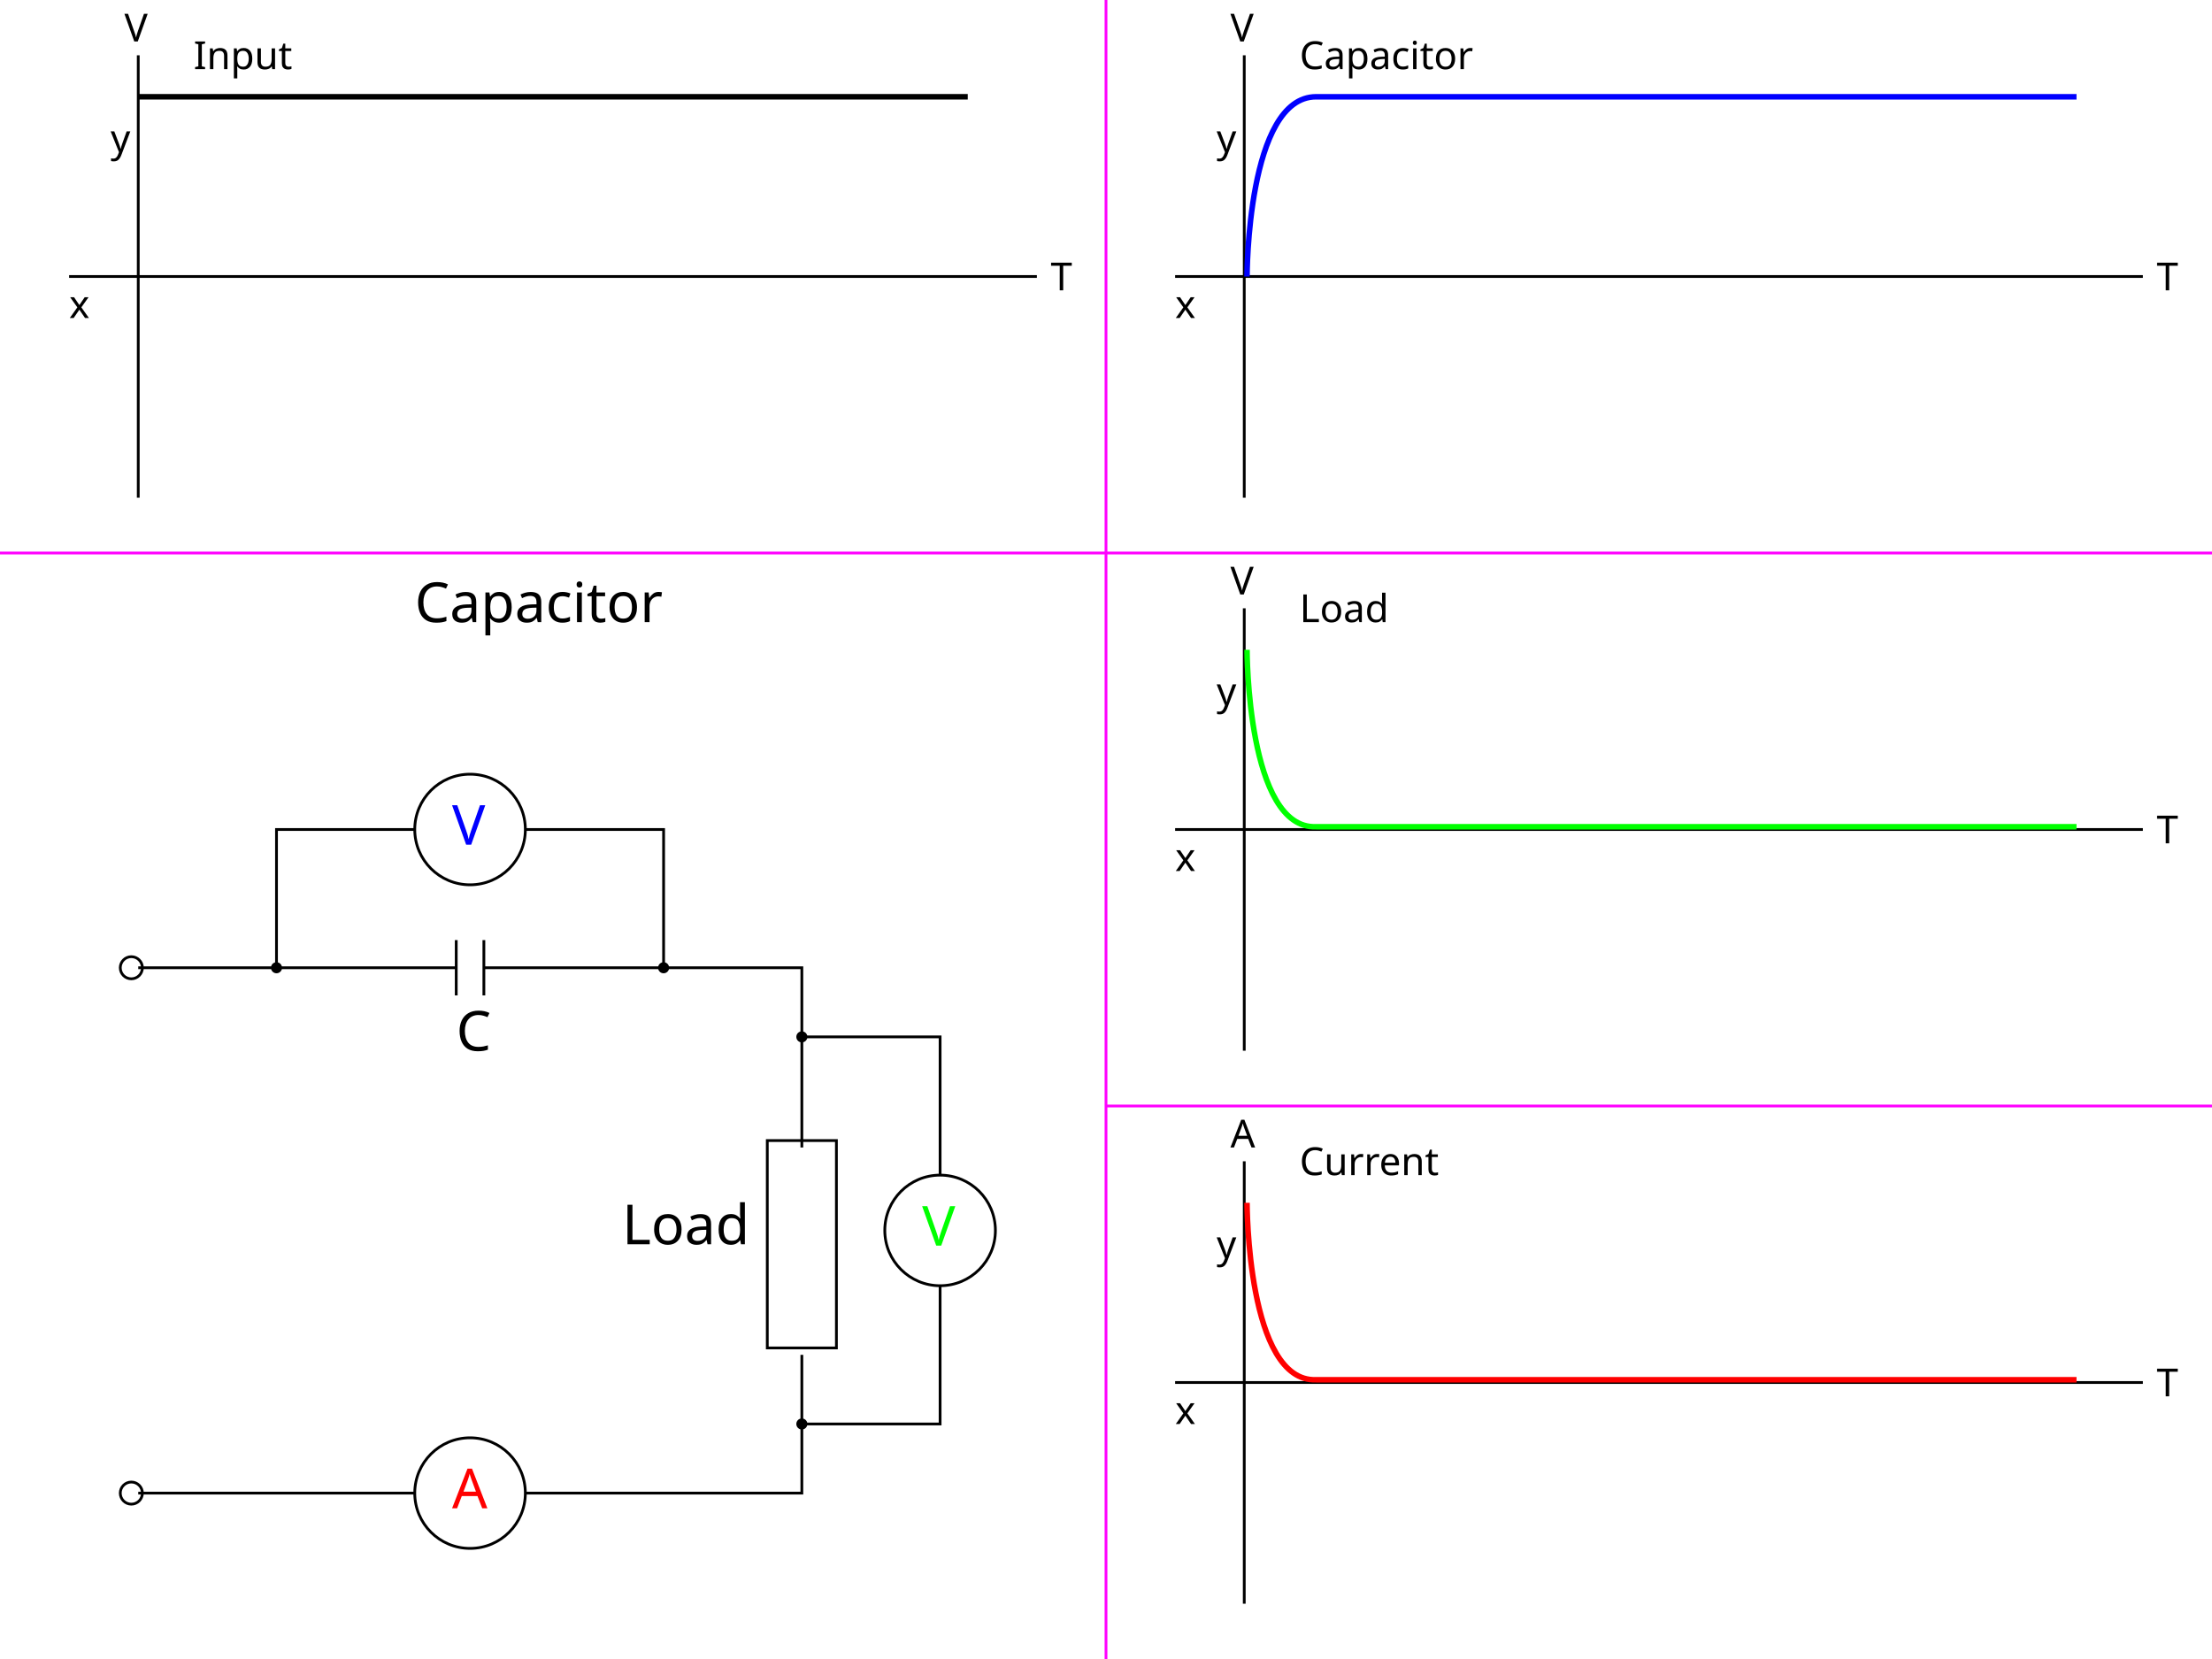
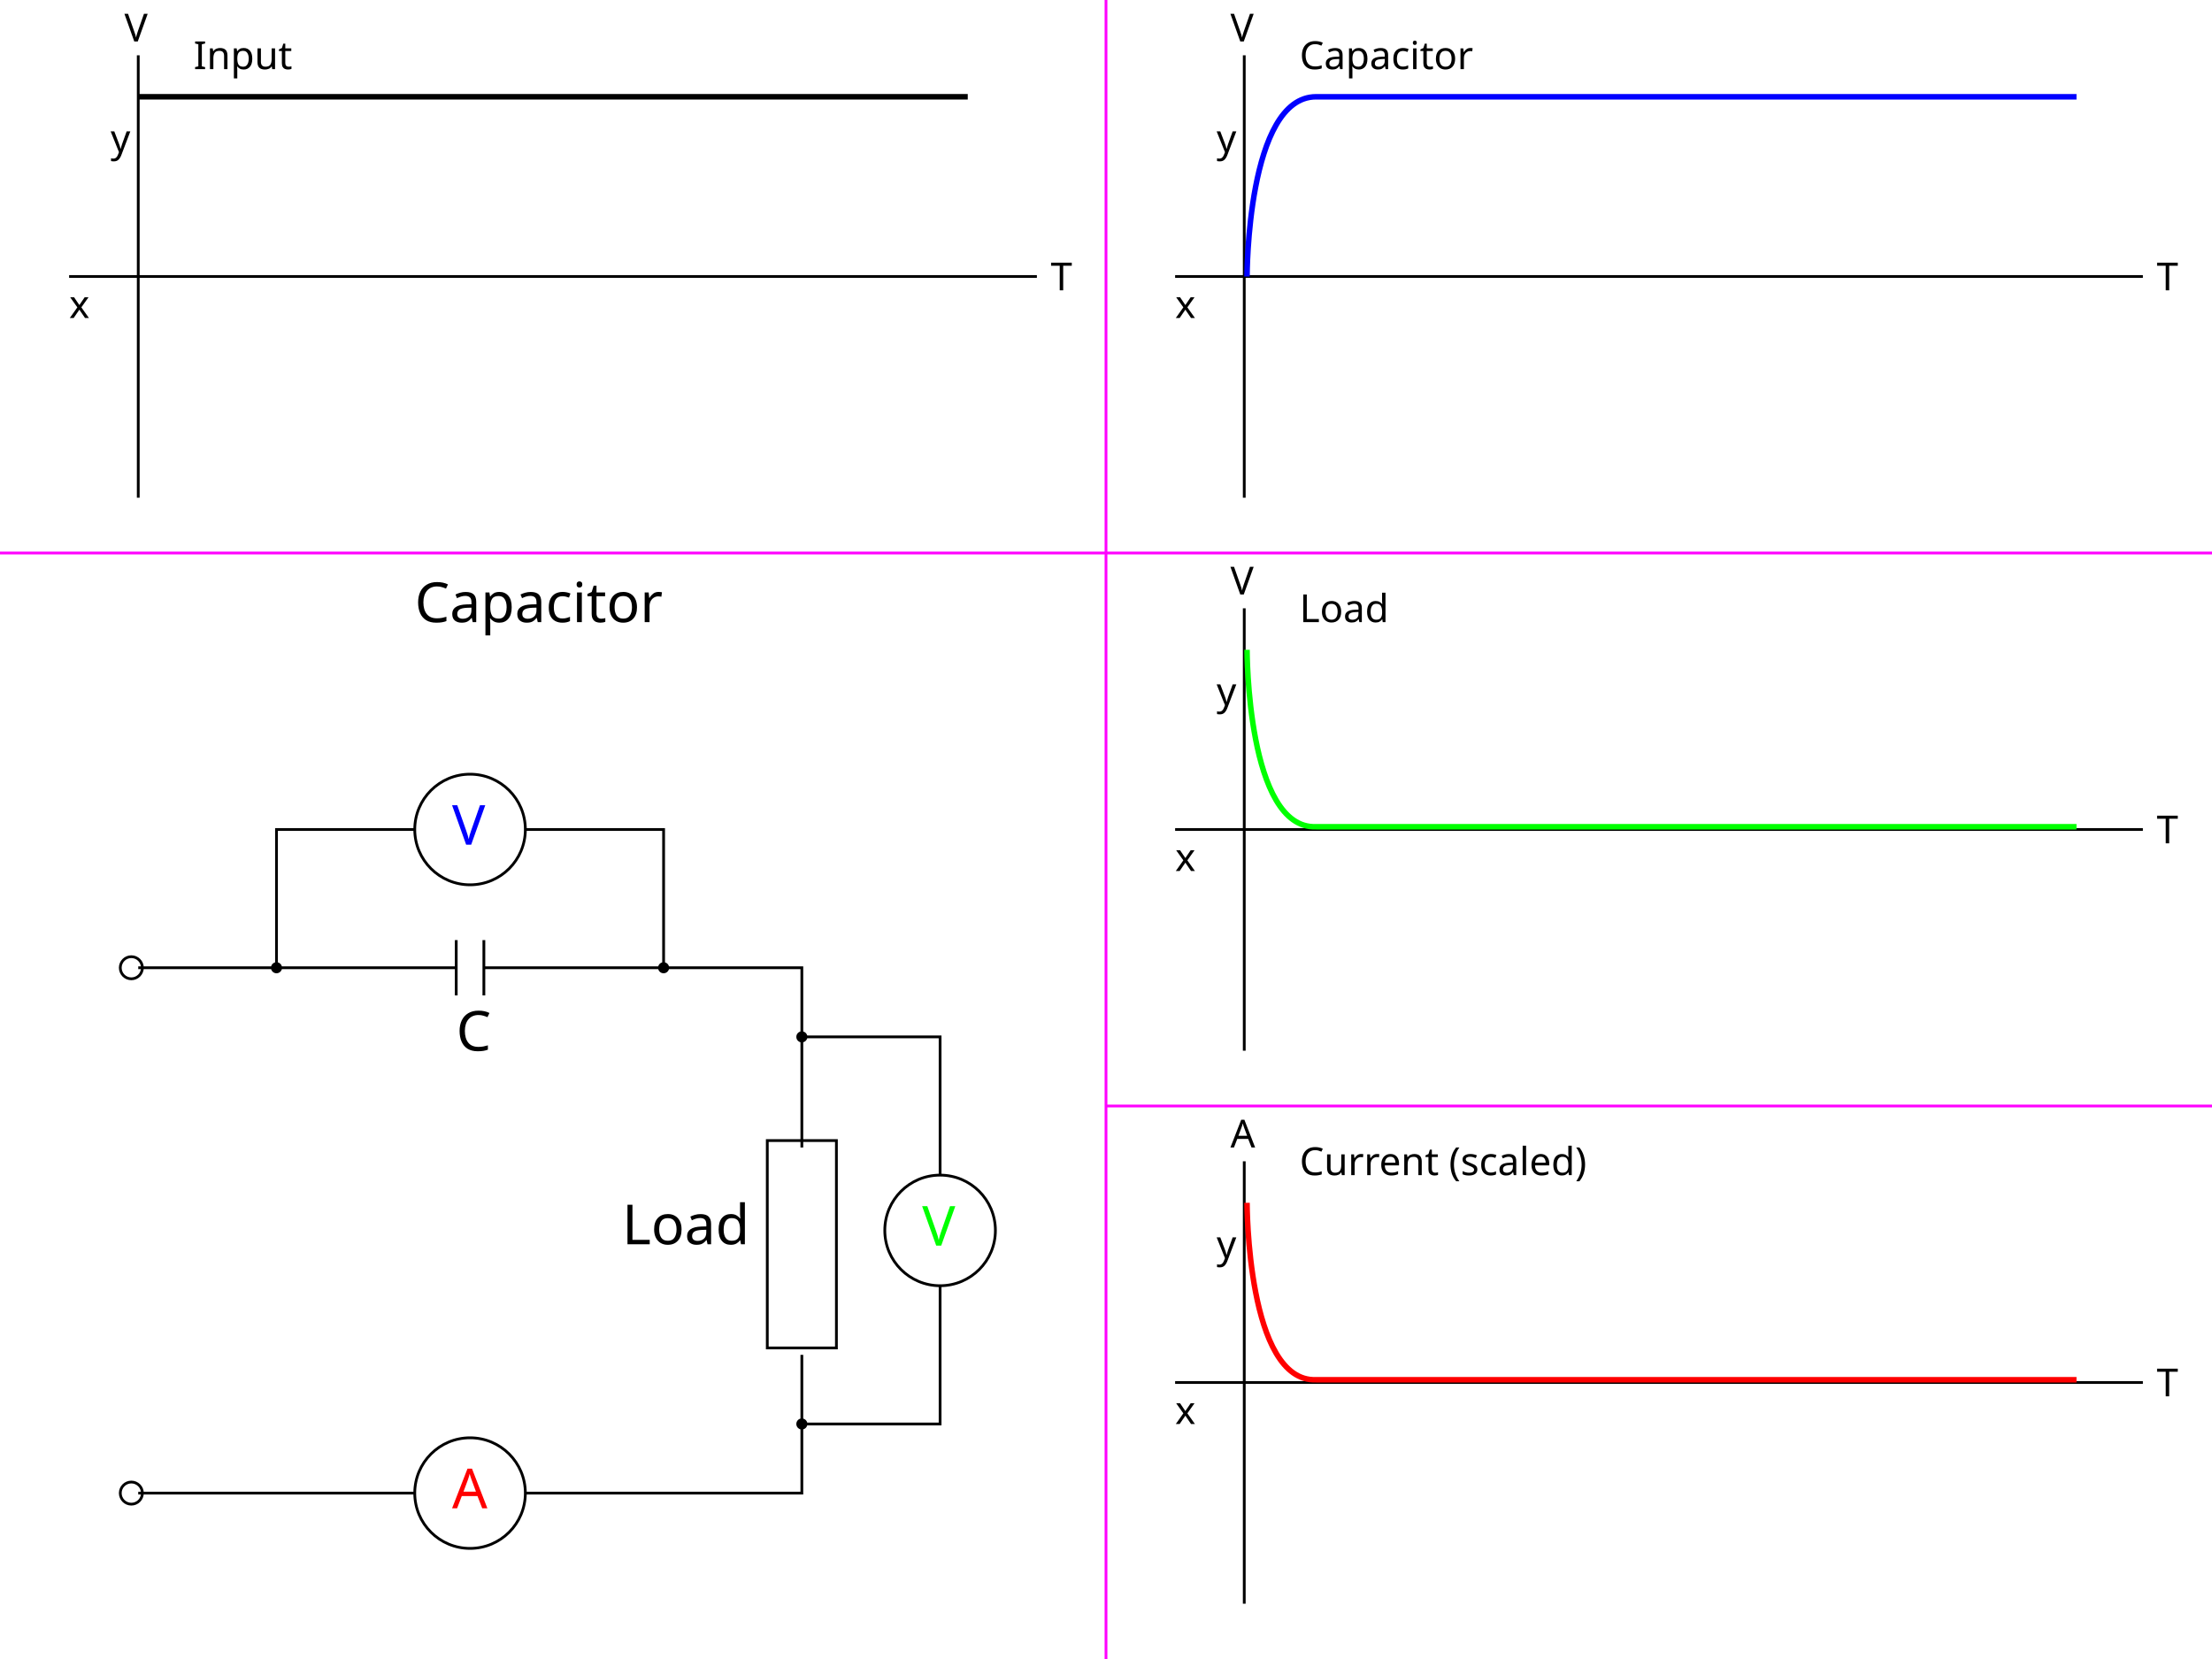
<svg xmlns="http://www.w3.org/2000/svg" id="svg1" version="1.1" viewBox="0 0 800 600" preserveAspectRatio="xMidYMid" fill-rule="evenodd" width="800" height="600">
-   <g id="page1" transform="matrix(1.43537,0,0,1.368655,-15.83665,-11.89848)">
-     <g id="layer1" transform="matrix(0.6966847,0,0,0.7306442,11.03315,8.693558)" style="display:inline">
+   <g id="page1">
+     <g id="layer1" style="display:inline">
      <rect id="white_background" x="0" y="0" width="800" height="600" fill="white">
            </rect>
      <path id="horiz guide 1" d="M 0,200 H 800" style="fill:none;fill-opacity:1;stroke:#ff00ff;stroke-width:1;stroke-opacity:1">
            </path>
      <path id="horiz guide 2" d="M 400,400 H 800" style="fill:none;fill-opacity:1;stroke:#ff00ff;stroke-width:1;stroke-opacity:1">
            </path>
-       <path id="vert guide" d="M 400,0 V 600" style="fill:none;fill-opacity:1;stroke:#ff00ff;stroke-width:1;stroke-opacity:1">
+       <path id="vert guide 1" d="M 400,0 V 600" style="fill:none;fill-opacity:1;stroke:#ff00ff;stroke-width:1;stroke-opacity:1">
            </path>
    </g>
-     <g id="layer2" transform="matrix(0.6966847,0,0,0.7306442,11.03315,8.693558)" style="display:inline">
+     <g id="layer2" style="display:inline">
      <g id="axis_x">
        <path id="axis_x_line" d="M 25,100 H 375" style="fill:none;fill-opacity:1;stroke:#000000;stroke-width:1;stroke-opacity:1">
                </path>
        <text id="axis_x_text" x="25" y="115" font-family="Ubuntu" font-size="14" font-weight="norm" fill="#000000">
          <tspan>x</tspan>
        </text>
        <text id="axis_x_unit" x="380" y="105" font-family="Ubuntu" font-size="14" font-weight="norm" fill="#000000">
          <tspan>T</tspan>
        </text>
      </g>
      <g id="axis_y">
        <path id="axis_y_line" d="M 50,20 V 180" style="fill:none;fill-opacity:1;stroke:#000000;stroke-width:1;stroke-opacity:1">
                </path>
        <text id="axis_y_text" x="40" y="55" font-family="Ubuntu" font-size="14" font-weight="norm" fill="#000000">
          <tspan>y</tspan>
        </text>
        <text id="axis_y_unit" x="45" y="15" font-family="Ubuntu" font-size="14" font-weight="norm" fill="#000000">
          <tspan>V</tspan>
        </text>
      </g>
    </g>
-     <g id="layer3" transform="matrix(0.6966847,0,0,0.7306442,11.03315,8.693558)" style="display:inline">
+     <g id="layer3" style="display:inline">
      <g id="axis_x">
        <path id="axis_x_line" d="M 425,100 H 775" style="fill:none;fill-opacity:1;stroke:#000000;stroke-width:1;stroke-opacity:1">
                </path>
        <text id="axis_x_text" x="425" y="115" font-family="Ubuntu" font-size="14" font-weight="norm" fill="#000000">
          <tspan>x</tspan>
        </text>
        <text id="axis_x_unit" x="780" y="105" font-family="Ubuntu" font-size="14" font-weight="norm" fill="#000000">
          <tspan>T</tspan>
        </text>
      </g>
      <g id="axis_y">
        <path id="axis_y_line" d="M 450,20 V 180" style="fill:none;fill-opacity:1;stroke:#000000;stroke-width:1;stroke-opacity:1">
                </path>
        <text id="axis_y_text" x="440" y="55" font-family="Ubuntu" font-size="14" font-weight="norm" fill="#000000">
          <tspan>y</tspan>
        </text>
        <text id="axis_y_unit" x="445" y="15" font-family="Ubuntu" font-size="14" font-weight="norm" fill="#000000">
          <tspan>V</tspan>
        </text>
      </g>
    </g>
-     <g id="layer4" transform="matrix(0.6966847,0,0,0.7306442,11.03315,8.693558)" style="display:inline">
+     <g id="layer4" style="display:inline">
      <g id="axis_x">
        <path id="axis_x_line" d="M 425,300 H 775" style="fill:none;fill-opacity:1;stroke:#000000;stroke-width:1;stroke-opacity:1">
                </path>
        <text id="axis_x_text" x="425" y="315" font-family="Ubuntu" font-size="14" font-weight="norm" fill="#000000">
          <tspan>x</tspan>
        </text>
        <text id="axis_x_unit" x="780" y="305" font-family="Ubuntu" font-size="14" font-weight="norm" fill="#000000">
          <tspan>T</tspan>
        </text>
      </g>
      <g id="axis_y">
        <path id="axis_y_line" d="M 450,220 V 380" style="fill:none;fill-opacity:1;stroke:#000000;stroke-width:1;stroke-opacity:1">
                </path>
        <text id="axis_y_text" x="440" y="255" font-family="Ubuntu" font-size="14" font-weight="norm" fill="#000000">
          <tspan>y</tspan>
        </text>
        <text id="axis_y_unit" x="445" y="215" font-family="Ubuntu" font-size="14" font-weight="norm" fill="#000000">
          <tspan>V</tspan>
        </text>
      </g>
    </g>
-     <g id="layer5" transform="matrix(0.6966847,0,0,0.7306442,11.03315,8.693558)" style="display:inline">
+     <g id="layer5" style="display:inline">
      <g id="axis_x">
        <path id="axis_x_line" d="M 425,500 H 775" style="fill:none;fill-opacity:1;stroke:#000000;stroke-width:1;stroke-opacity:1">
                </path>
        <text id="axis_x_text" x="425" y="515" font-family="Ubuntu" font-size="14" font-weight="norm" fill="#000000">
          <tspan>x</tspan>
        </text>
        <text id="axis_x_unit" x="780" y="505" font-family="Ubuntu" font-size="14" font-weight="norm" fill="#000000">
          <tspan>T</tspan>
        </text>
      </g>
      <g id="axis_y">
        <path id="axis_y_line" d="M 450,420 V 580" style="fill:none;fill-opacity:1;stroke:#000000;stroke-width:1;stroke-opacity:1">
                </path>
        <text id="axis_y_text" x="440" y="455" font-family="Ubuntu" font-size="14" font-weight="norm" fill="#000000">
          <tspan>y</tspan>
        </text>
        <text id="axis_y_unit" x="445" y="415" font-family="Ubuntu" font-size="14" font-weight="norm" fill="#000000">
          <tspan>A</tspan>
        </text>
      </g>
    </g>
-     <g id="layer6" transform="matrix(0.6966847,0,0,0.7306442,11.03315,8.693558)" style="display:inline">
+     <g id="layer6" style="display:inline">
      <text id="voltage_text" x="70" y="25" font-family="Ubuntu" font-size="14" font-weight="norm" fill="#000000">
        <tspan>Input</tspan>
      </text>
      <path id="voltage_line" d="M 50,35 H 350" style="fill:none;fill-opacity:1;stroke:#000000;stroke-width:2;stroke-opacity:1">
            </path>
    </g>
-     <g id="layer7" transform="matrix(0.6966847,0,0,0.7306442,11.03315,8.693558)" style="display:inline">
+     <g id="layer7" style="display:inline">
      <text id="voltage_text" x="470" y="25" font-family="Ubuntu" font-size="14" font-weight="norm" fill="#000000">
        <tspan>Capacitor</tspan>
      </text>
      <path id="voltage_line" d="M 451,100 c 0,0 0,-65 25,-65 h 275" style="fill:none;fill-opacity:1;stroke:#0000ff;stroke-width:2;stroke-opacity:1">
            </path>
    </g>
-     <g id="layer8" transform="matrix(0.6966847,0,0,0.7306442,11.03315,8.693558)" style="display:inline">
+     <g id="layer8" style="display:inline">
      <text id="voltage_text" x="470" y="225" font-family="Ubuntu" font-size="14" font-weight="norm" fill="#000000">
        <tspan>Load</tspan>
      </text>
      <path id="voltage_line" d="M 451,235 c 0,0 0,65 25,64 h 275" style="fill:none;fill-opacity:1;stroke:#00ff00;stroke-width:2;stroke-opacity:1">
            </path>
    </g>
-     <g id="layer9" transform="matrix(0.6966847,0,0,0.7306442,11.03315,8.693558)" style="display:inline">
+     <g id="layer9" style="display:inline">
      <text id="voltage_text" x="470" y="425" font-family="Ubuntu" font-size="14" font-weight="norm" fill="#000000">
-         <tspan>Current</tspan>
+         <tspan>Current (scaled)</tspan>
      </text>
      <path id="current" d="M 451,435 c 0,0 0,65 25,64 h 275" style="fill:none;fill-opacity:1;stroke:#ff0000;stroke-width:2;stroke-opacity:1">
            </path>
    </g>
-     <g id="layer10" transform="matrix(0.6966847,0,0,0.7306442,11.03315,8.693558)" style="display:inline">
+     <g id="layer10" style="display:inline">
      <text id="circuit_text" x="150" y="225" font-family="Ubuntu" font-size="20" font-weight="norm" fill="#000000">
        <tspan>Capacitor</tspan>
      </text>
      <g id="circuit_elements">
        <path id="symbol" d="M 165,350                        m 0,-10 v 20 m 10,-20 v 20 m 0,-10" style="fill:none;fill-opacity:1;stroke:#000000;stroke-width:1;stroke-opacity:1">
                </path>
        <text id="symbol_text" x="165" y="380" font-family="Ubuntu" font-size="20" font-weight="norm" fill="#000000">
          <tspan>C</tspan>
        </text>
        <rect id="load" x="277.5" y="412.5" width="25" height="75" style="fill:none;fill-opacity:1;stroke:#000000;stroke-width:1;stroke-opacity:1">
                </rect>
        <text id="load_text" x="225" y="450" font-family="Ubuntu" font-size="20" font-weight="norm" fill="#000000">
          <tspan>Load</tspan>
        </text>
        <path id="lines" d="M 50,350                        h 115 m 10,0 h 115 v 65 m 0,75                        v 50 h -100 m -40,0 h -100                        M 100,350                        v -50 h 50 m 40,0 h 50 v 50                        M 290,375                        h 50 v 50 m 0,40 v 50 h -50" style="fill:none;fill-opacity:1;stroke:#000000;stroke-width:1;stroke-opacity:1">
                </path>
        <g id="points">
          <circle cx="47.5" cy="350" r="4" style="fill:none;fill-opacity:1;stroke:#000000;stroke-width:1;stroke-opacity:1">
                    </circle>
          <circle cx="47.5" cy="540" r="4" style="fill:none;fill-opacity:1;stroke:#000000;stroke-width:1;stroke-opacity:1">
                    </circle>
          <circle cx="100" cy="350" r="2" style="fill:#000000;">
                    </circle>
          <circle cx="240" cy="350" r="2" style="fill:#000000;">
                    </circle>
          <circle cx="290" cy="375" r="2" style="fill:#000000;">
                    </circle>
          <circle cx="290" cy="515" r="2" style="fill:#000000;">
                    </circle>
        </g>
        <g id="meters">
          <circle id="voltmeter1" cx="170" cy="300" r="20" style="fill:none;fill-opacity:1;stroke:#000000;stroke-width:1;stroke-opacity:1">
                    </circle>
          <circle id="voltmeter2" cx="340" cy="445" r="20" style="fill:none;fill-opacity:1;stroke:#000000;stroke-width:1;stroke-opacity:1">
                    </circle>
          <circle id="ampermeter" cx="170" cy="540" r="20" style="fill:none;fill-opacity:1;stroke:#000000;stroke-width:1;stroke-opacity:1">
                    </circle>
          <text id="voltmeter1_text" x="163.5" y="305.5" font-family="Ubuntu" font-size="20" font-weight="norm" fill="#0000ff">
            <tspan>V</tspan>
          </text>
          <text id="voltmeter2_text" x="333.5" y="450.5" font-family="Ubuntu" font-size="20" font-weight="norm" fill="#00ff00">
            <tspan>V</tspan>
          </text>
          <text id="ampermeter_text" x="163.5" y="545.5" font-family="Ubuntu" font-size="20" font-weight="norm" fill="#ff0000">
            <tspan>A</tspan>
          </text>
        </g>
      </g>
    </g>
  </g>
</svg>
